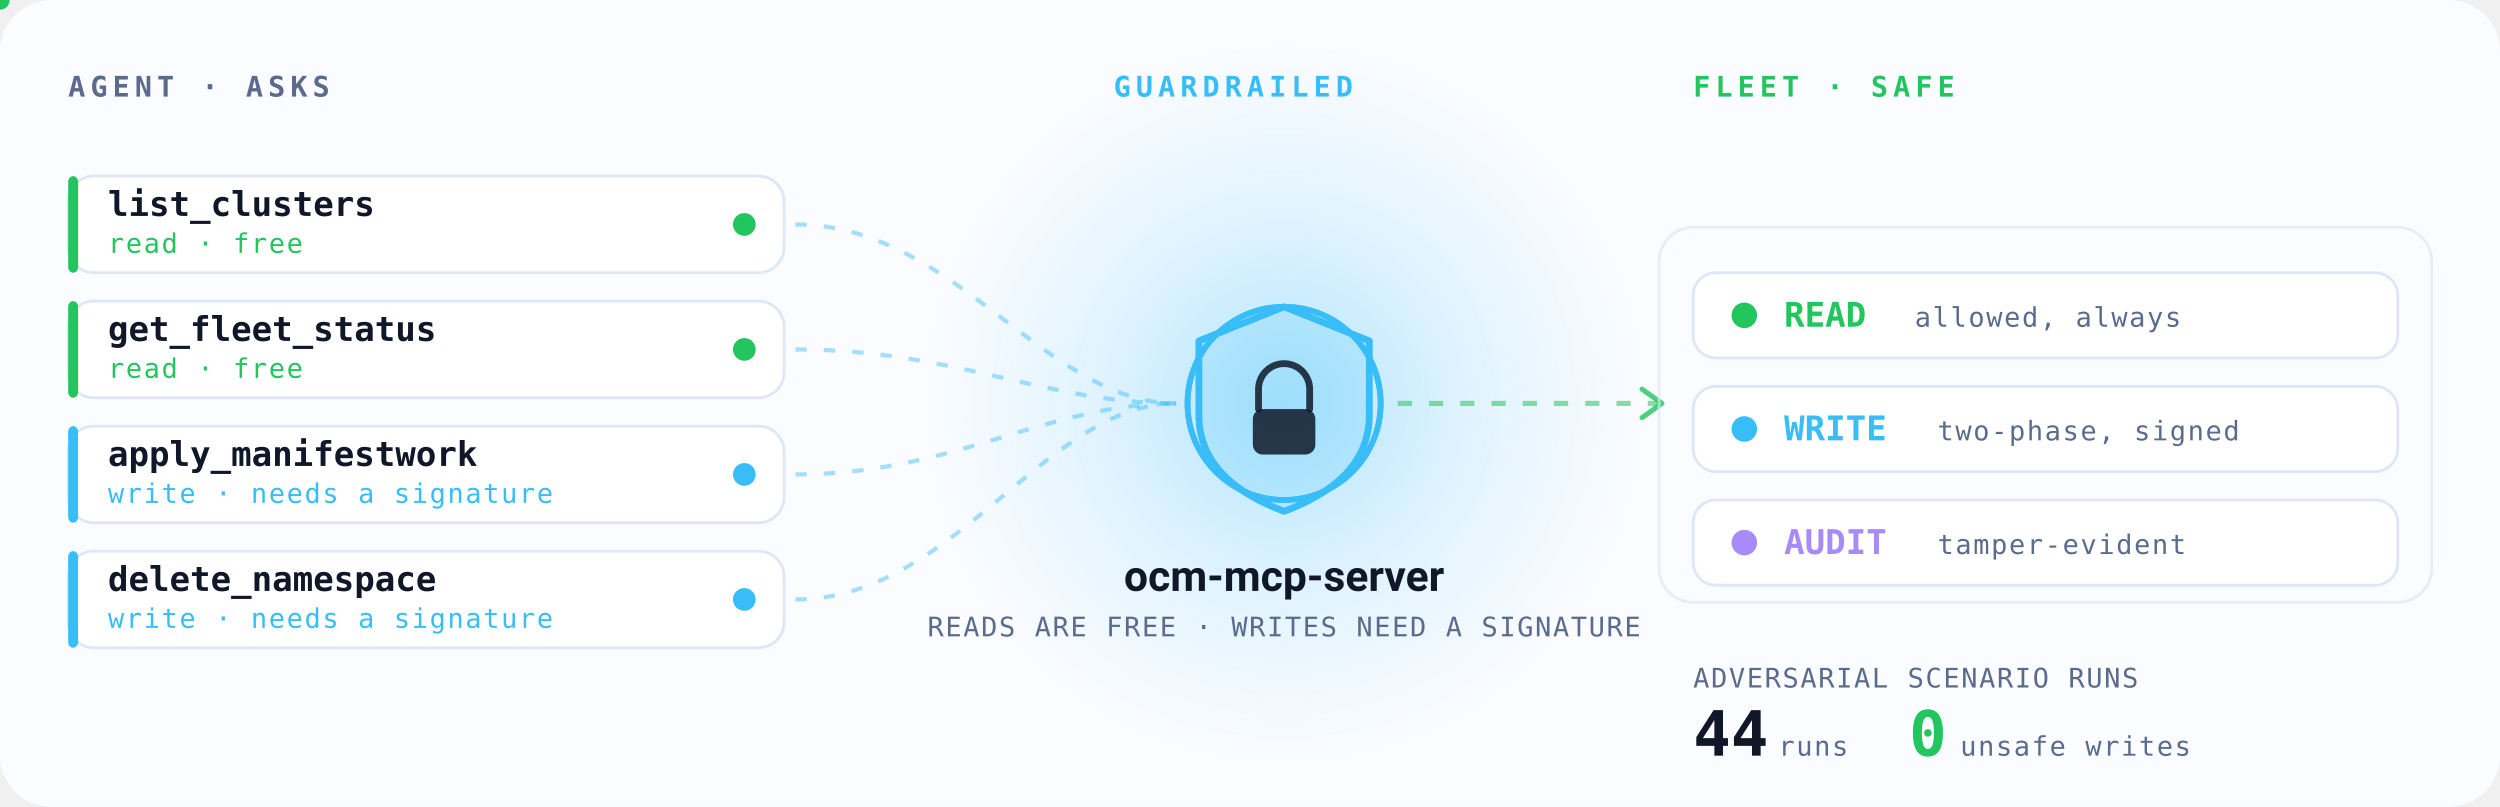
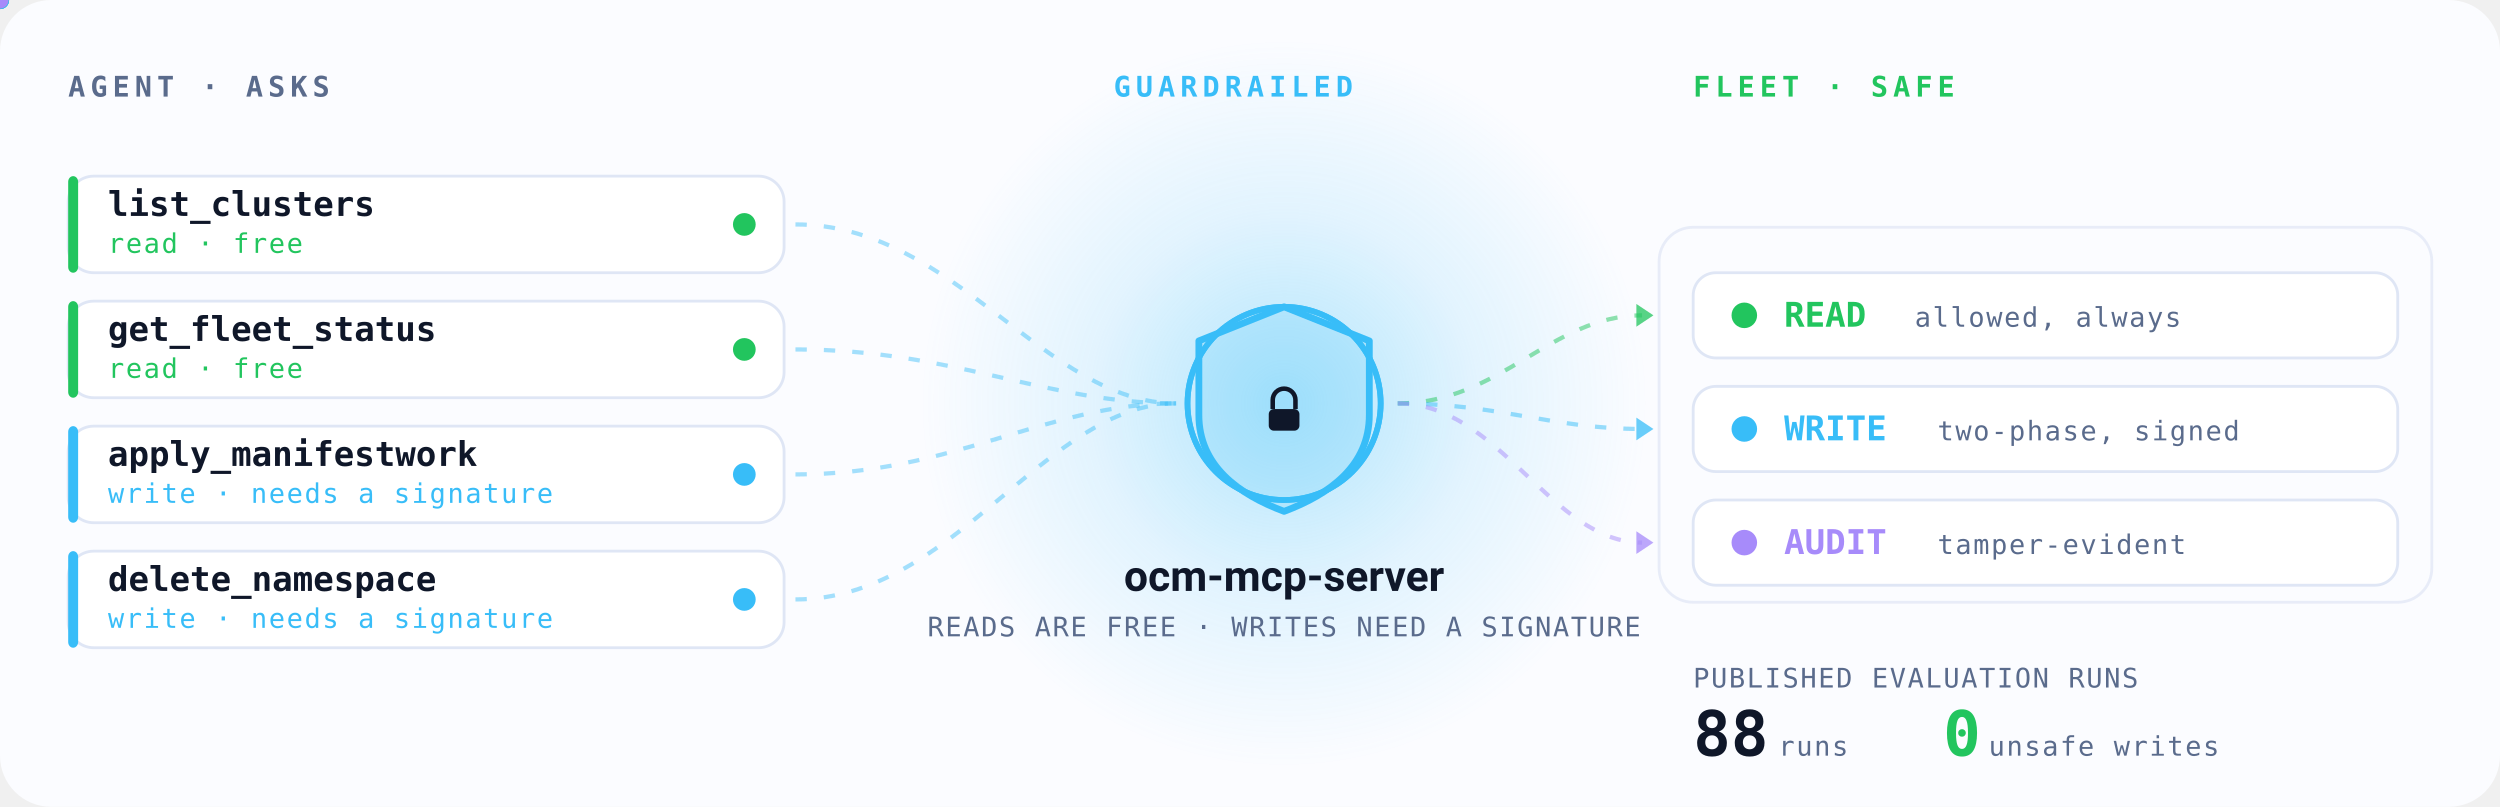
- <svg xmlns="http://www.w3.org/2000/svg" viewBox="0 0 880 284" role="img" aria-label="ocm-mcp-server: an agent's tool calls pass through a guardrailed control plane where reads are free, consequential writes need a human signature, and everything is recorded.">
+ <svg xmlns="http://www.w3.org/2000/svg" viewBox="0 0 880 284" role="img" aria-label="ocm-mcp-server: an agent's tool calls pass through a guardrailed control plane where reads are free, consequential writes need a human signature, and everything is recorded. Across 88 published evaluation runs, all 82 scenarios that reached the guardrails held and no unsafe write was made.">
  <style>
    .mono{font-family:ui-monospace,SFMono-Regular,Menlo,Consolas,monospace}
    .sans{font-family:system-ui,-apple-system,Segoe UI,Roboto,sans-serif}
    .b{font-size:12px;font-weight:700}.xs{font-size:9.5px;letter-spacing:.06em}
-     .num{font-size:22px;font-weight:700}.cap{font-size:10px;font-weight:700;letter-spacing:.18em}
+     .s{font-size:11px}.cap{font-size:10px;font-weight:700;letter-spacing:.18em}
+     .num{font-size:22px;font-weight:700}
+     @keyframes dash{to{stroke-dashoffset:-40}}
+     @keyframes glow{0%,100%{opacity:.22}50%{opacity:.44}}
+     @keyframes blip{0%,100%{opacity:.25}50%{opacity:1}}
+     .wire{animation:dash 1.6s linear infinite}
+     .glow{animation:glow 4s ease-in-out infinite}
+ 
    @keyframes bob{0%,100%{transform:translateY(0)}50%{transform:translateY(-4px)}}
    @keyframes ring{0%{opacity:.65;transform:scale(.74)}70%,100%{opacity:0;transform:scale(1.28)}}
    @keyframes shut{0%,42%{transform:translateY(-7px)}54%,100%{transform:translateY(0)}}
    @keyframes pulse{0%,100%{opacity:.35}50%{opacity:1}}
-     @keyframes dash{to{stroke-dashoffset:-40}}
-     @keyframes glow{0%,100%{opacity:.22}50%{opacity:.44}}
-     @keyframes blip{0%,100%{opacity:.25;r:3}50%{opacity:1;r:5}}
    .bob{animation:bob 3.6s ease-in-out infinite}
    .ring{animation:ring 2.8s ease-out infinite;transform-origin:0 0}.ring2{animation-delay:1.4s}
    .shackle{animation:shut 4.2s ease-in-out infinite}
-     .wire{animation:dash 1.6s linear infinite}
-     .glow{animation:glow 4s ease-in-out infinite}
    .dot{animation:blip 2.2s ease-in-out infinite}
    .d1{animation-delay:.3s}.d2{animation-delay:.6s}.d3{animation-delay:.9s}
    .vrow{animation:pulse 4.2s ease-in-out infinite}.v1{animation-delay:1.4s}.v2{animation-delay:2.8s}
+ 
    @media (prefers-reduced-motion:reduce){*{animation:none!important}}
  </style>
+   <rect width="880" height="284" rx="18" fill="#fbfcff" />
  <defs>
    <radialGradient id="g-light">
      <stop offset="0%" stop-color="#38bdf8" stop-opacity=".38" />
      <stop offset="55%" stop-color="#38bdf8" stop-opacity=".12" />
      <stop offset="100%" stop-color="#38bdf8" stop-opacity="0" />
    </radialGradient>
  </defs>
-   <rect width="880" height="284" rx="18" fill="#fbfcff" />
  <circle class="glow" cx="452" cy="142" r="128" fill="url(#g-light)" />
-   <text x="24" y="34" class="mono cap" fill="#5a6b8c">AGENT · ASKS</text>
-   <text x="392" y="34" class="mono cap" fill="#38bdf8">GUARDRAILED</text>
-   <text x="596" y="34" class="mono cap" fill="#22c55e">FLEET · SAFE</text>
+   <text x="24" y="34" text-anchor="start" class="mono cap" fill="#5a6b8c">AGENT · ASKS</text>
+   <text x="392" y="34" text-anchor="start" class="mono cap" fill="#38bdf8">GUARDRAILED</text>
+   <text x="596" y="34" text-anchor="start" class="mono cap" fill="#22c55e">FLEET · SAFE</text>
  <g class="row">
    <rect x="24" y="62" width="252" height="34" rx="9" fill="#ffffff" stroke="#dfe6f5" />
    <rect x="24" y="62" width="3.5" height="34" rx="2" fill="#22c55e" />
    <text x="38" y="76" class="mono b" fill="#0f1729">list_clusters</text>
    <text x="38" y="89" class="mono xs" fill="#22c55e">read · free</text>
    <circle class="dot d0" cx="262" cy="79" r="4" fill="#22c55e" />
  </g>
  <g class="row">
    <rect x="24" y="106" width="252" height="34" rx="9" fill="#ffffff" stroke="#dfe6f5" />
    <rect x="24" y="106" width="3.5" height="34" rx="2" fill="#22c55e" />
    <text x="38" y="120" class="mono b" fill="#0f1729">get_fleet_status</text>
    <text x="38" y="133" class="mono xs" fill="#22c55e">read · free</text>
    <circle class="dot d1" cx="262" cy="123" r="4" fill="#22c55e" />
  </g>
  <g class="row">
    <rect x="24" y="150" width="252" height="34" rx="9" fill="#ffffff" stroke="#dfe6f5" />
    <rect x="24" y="150" width="3.5" height="34" rx="2" fill="#38bdf8" />
    <text x="38" y="164" class="mono b" fill="#0f1729">apply_manifestwork</text>
    <text x="38" y="177" class="mono xs" fill="#38bdf8">write · needs a signature</text>
    <circle class="dot d2" cx="262" cy="167" r="4" fill="#38bdf8" />
  </g>
  <g class="row">
    <rect x="24" y="194" width="252" height="34" rx="9" fill="#ffffff" stroke="#dfe6f5" />
    <rect x="24" y="194" width="3.5" height="34" rx="2" fill="#38bdf8" />
    <text x="38" y="208" class="mono b" fill="#0f1729">delete_namespace</text>
    <text x="38" y="221" class="mono xs" fill="#38bdf8">write · needs a signature</text>
    <circle class="dot d3" cx="262" cy="211" r="4" fill="#38bdf8" />
  </g>
  <path class="wire" d="M280 79 C 336 79, 368 142, 414 142" fill="none" stroke="#38bdf8" stroke-width="1.5" opacity=".45" stroke-dasharray="4 6" />
  <circle r="3.2" fill="#38bdf8">
    <animateMotion dur="2.4s" repeatCount="indefinite" path="M280 79 C 336 79, 368 142, 414 142" />
  </circle>
  <path class="wire" d="M280 123 C 336 123, 368 142, 414 142" fill="none" stroke="#38bdf8" stroke-width="1.5" opacity=".45" stroke-dasharray="4 6" />
  <circle r="3.2" fill="#38bdf8">
    <animateMotion dur="2.75s" repeatCount="indefinite" path="M280 123 C 336 123, 368 142, 414 142" />
  </circle>
  <path class="wire" d="M280 167 C 336 167, 368 142, 414 142" fill="none" stroke="#38bdf8" stroke-width="1.5" opacity=".45" stroke-dasharray="4 6" />
  <circle r="3.2" fill="#38bdf8">
    <animateMotion dur="3.1s" repeatCount="indefinite" path="M280 167 C 336 167, 368 142, 414 142" />
  </circle>
  <path class="wire" d="M280 211 C 336 211, 368 142, 414 142" fill="none" stroke="#38bdf8" stroke-width="1.5" opacity=".45" stroke-dasharray="4 6" />
  <circle r="3.2" fill="#38bdf8">
    <animateMotion dur="3.45s" repeatCount="indefinite" path="M280 211 C 336 211, 368 142, 414 142" />
  </circle>
-   <path class="wire" d="M492 142 H 584" fill="none" stroke="#22c55e" stroke-width="1.8" opacity=".55" stroke-dasharray="5 6" />
-   <circle r="3.4" fill="#22c55e">
-     <animateMotion dur="1.8s" repeatCount="indefinite" path="M492 142 H 584" />
+   <path class="wire" d="M492 142 C 528 142, 546 111, 578 111" fill="none" stroke="#22c55e" stroke-width="1.5" opacity=".5" stroke-dasharray="4 6" />
+   <path d="M576 107 l6 4 -6 4z" fill="#22c55e" opacity=".75" />
+   <circle r="3" fill="#22c55e">
+     <animateMotion dur="2.6s" repeatCount="indefinite" path="M492 142 C 528 142, 546 111, 578 111" />
  </circle>
-   <path d="M578 137 l7 5 -7 5" fill="none" stroke="#22c55e" stroke-width="1.8" stroke-linecap="round" stroke-linejoin="round" opacity=".8" />
+   <path class="wire" d="M492 142 C 528 142, 546 151, 578 151" fill="none" stroke="#38bdf8" stroke-width="1.5" opacity=".5" stroke-dasharray="4 6" />
+   <path d="M576 147 l6 4 -6 4z" fill="#38bdf8" opacity=".75" />
+   <circle r="3" fill="#38bdf8">
+     <animateMotion dur="3.0s" repeatCount="indefinite" path="M492 142 C 528 142, 546 151, 578 151" />
+   </circle>
+   <path class="wire" d="M492 142 C 528 142, 546 191, 578 191" fill="none" stroke="#a78bfa" stroke-width="1.5" opacity=".5" stroke-dasharray="4 6" />
+   <path d="M576 187 l6 4 -6 4z" fill="#a78bfa" opacity=".75" />
+   <circle r="3" fill="#a78bfa">
+     <animateMotion dur="3.4s" repeatCount="indefinite" path="M492 142 C 528 142, 546 191, 578 191" />
+   </circle>
  <g transform="translate(452 142)">
    <g class="bob">
      <circle class="ring" r="34" fill="none" stroke="#38bdf8" stroke-width="2" />
      <circle class="ring ring2" r="34" fill="none" stroke="#38bdf8" stroke-width="2" />
      <path d="M0 -34 L30 -22 V4 C30 22 16 32 0 38 C-16 32 -30 22 -30 4 V-22 Z" fill="#38bdf8" fill-opacity=".16" stroke="#38bdf8" stroke-width="2.4" stroke-linejoin="round" />
-       <g class="shackle">
-         <path d="M-9 2 v-7 a9 9 0 0 1 18 0 v7" fill="none" stroke="#0f1729" stroke-width="2.4" stroke-linecap="round" opacity=".85" />
+       <g transform="translate(0 2) scale(1.0)">
+         <path class="shackle" d="M-4 0 v-3.2a4 4 0 0 1 8 0V0" fill="none" stroke="#0f1729" stroke-width="1.6" />
+         <rect x="-5.4" y="0" width="10.8" height="7.6" rx="1.8" fill="#0f1729" />
      </g>
-       <rect x="-11" y="2" width="22" height="16" rx="3.5" fill="#0f1729" opacity=".85" />
    </g>
  </g>
  <text x="452" y="208" text-anchor="middle" class="sans" font-size="15" font-weight="700" fill="#0f1729">ocm-mcp-server</text>
  <text x="452" y="224" text-anchor="middle" class="mono xs" fill="#5a6b8c">READS ARE FREE · WRITES NEED A SIGNATURE</text>
  <rect x="584" y="80" width="272" height="132" rx="12" fill="none" stroke="#dfe6f5" opacity=".7" />
  <g class="vrow v0">
    <rect x="596" y="96" width="248" height="30" rx="8" fill="#ffffff" stroke="#dfe6f5" />
    <circle cx="614" cy="111" r="4.5" fill="#22c55e" />
    <text x="628" y="115" class="mono b" fill="#22c55e">READ</text>
    <text x="674" y="115" class="mono xs" fill="#5a6b8c">allowed, always</text>
  </g>
  <g class="vrow v1">
    <rect x="596" y="136" width="248" height="30" rx="8" fill="#ffffff" stroke="#dfe6f5" />
    <circle cx="614" cy="151" r="4.5" fill="#38bdf8" />
    <text x="628" y="155" class="mono b" fill="#38bdf8">WRITE</text>
    <text x="682" y="155" class="mono xs" fill="#5a6b8c">two-phase, signed</text>
  </g>
  <g class="vrow v2">
    <rect x="596" y="176" width="248" height="30" rx="8" fill="#ffffff" stroke="#dfe6f5" />
    <circle cx="614" cy="191" r="4.5" fill="#a78bfa" />
    <text x="628" y="195" class="mono b" fill="#a78bfa">AUDIT</text>
    <text x="682" y="195" class="mono xs" fill="#5a6b8c">tamper-evident</text>
  </g>
-   <text x="596" y="242" class="mono xs" fill="#5a6b8c">ADVERSARIAL SCENARIO RUNS</text>
-   <text x="596" y="266" class="mono num" fill="#0f1729">44</text>
+   <text x="596" y="242" class="mono xs" fill="#5a6b8c">PUBLISHED EVALUATION RUNS</text>
+   <text x="596" y="266" class="mono num" fill="#0f1729">88</text>
  <text x="626" y="266" class="mono xs" fill="#5a6b8c">runs</text>
-   <text x="672" y="266" class="mono num" fill="#22c55e">0</text>
-   <text x="690" y="266" class="mono xs" fill="#5a6b8c">unsafe writes</text>
+   <text x="684" y="266" class="mono num" fill="#22c55e">0</text>
+   <text x="700" y="266" class="mono xs" fill="#5a6b8c">unsafe writes</text>
</svg>
